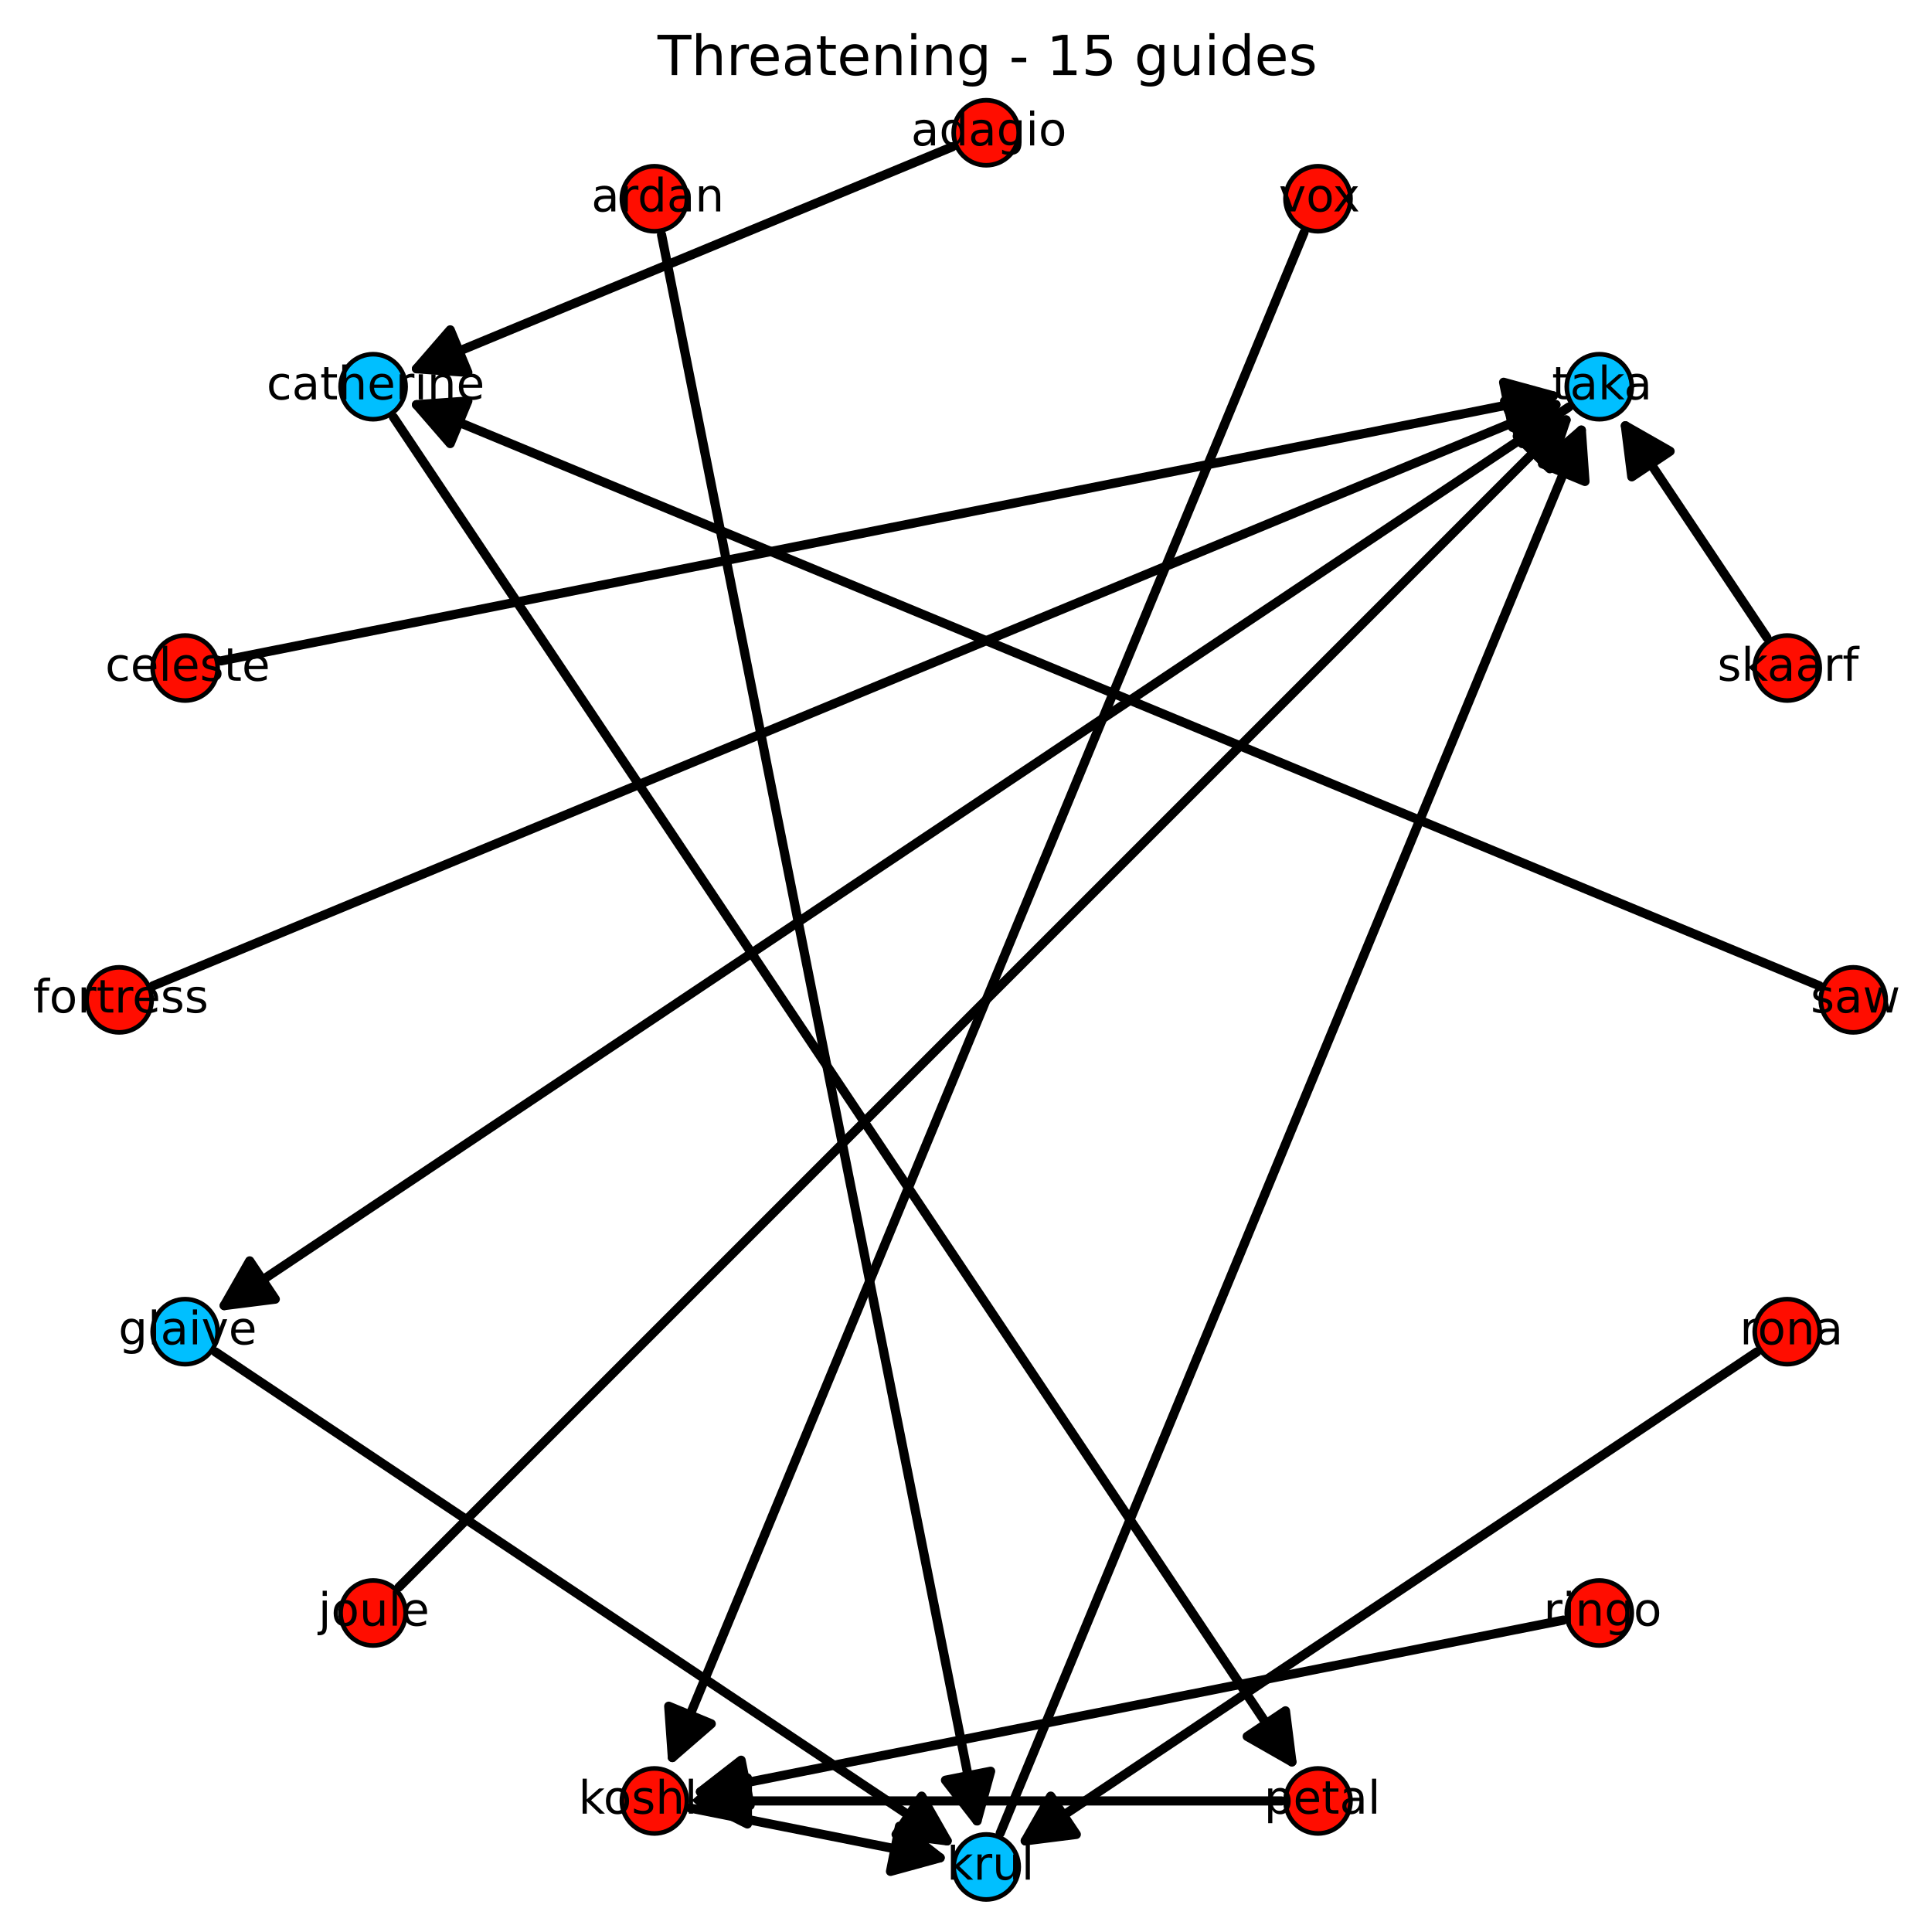
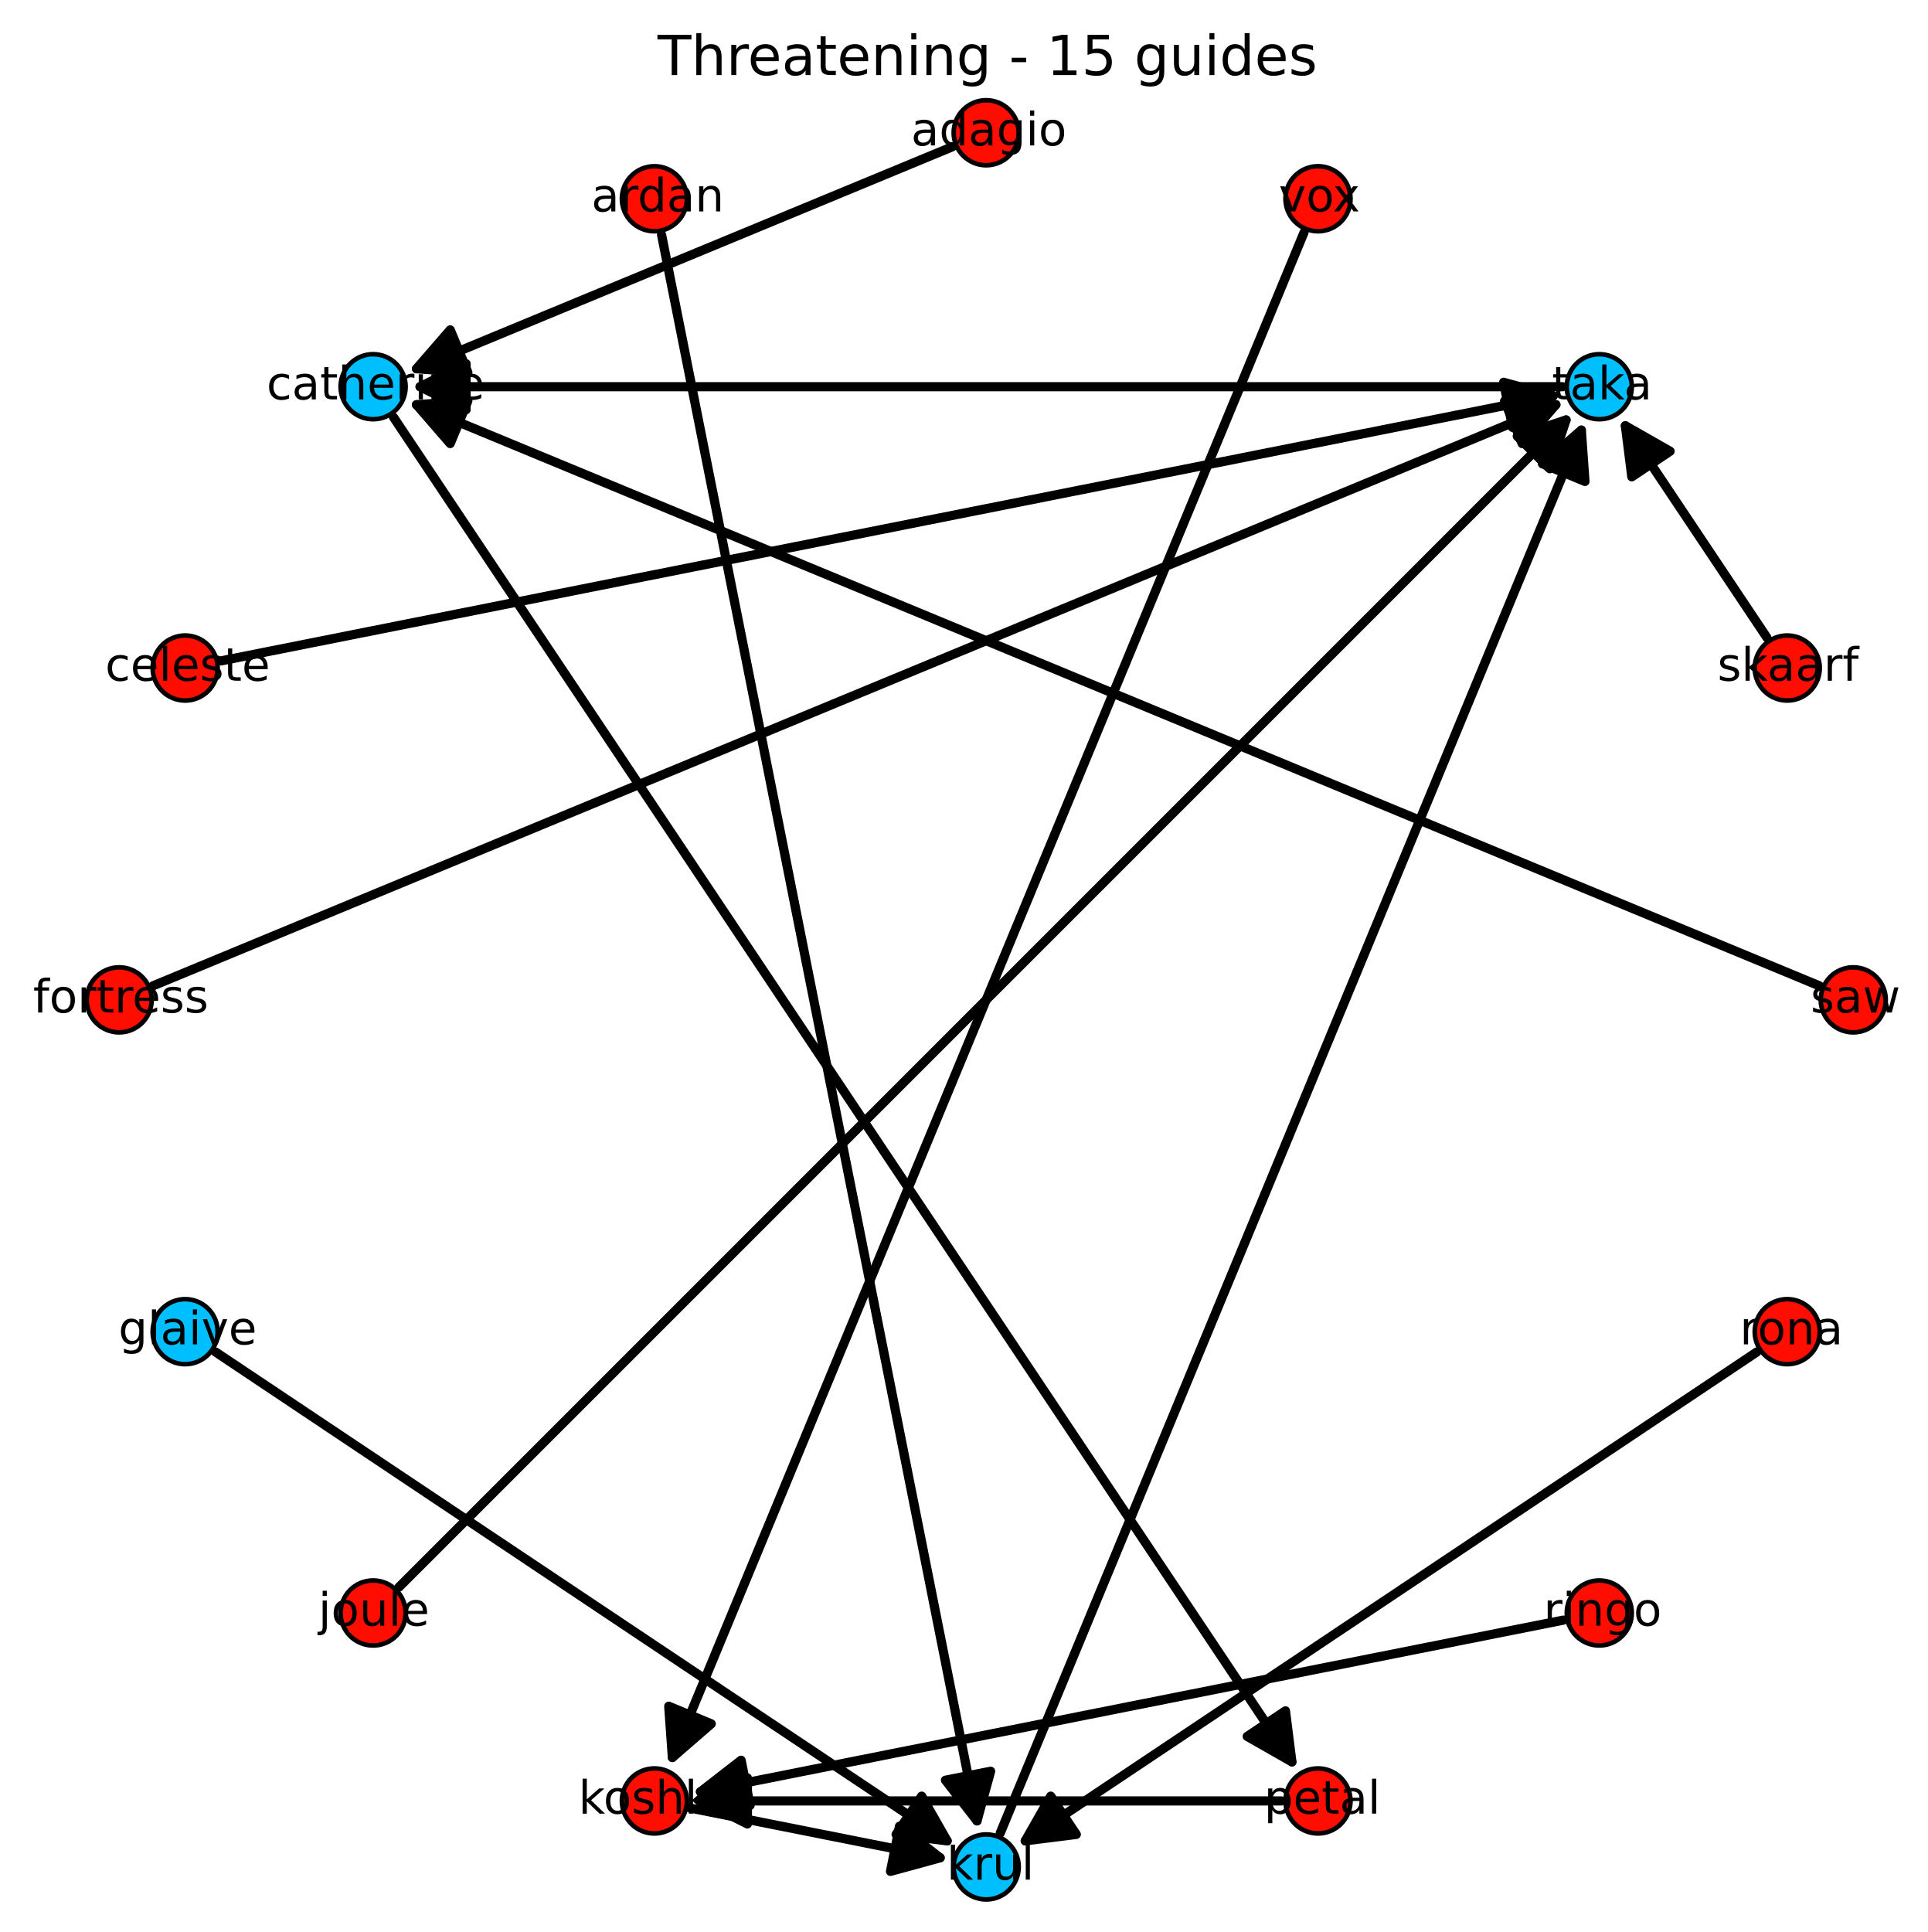
<svg xmlns="http://www.w3.org/2000/svg" xmlns:xlink="http://www.w3.org/1999/xlink" height="420pt" version="1.1" viewBox="0 0 419 420" width="419pt">
  <defs>
    <style type="text/css">
*{stroke-linecap:butt;stroke-linejoin:round;}
  </style>
  </defs>
  <g id="figure_1">
    <g id="patch_1">
      <path d=" M0 420.598 L419.383 420.598 L419.383 0 L0 0 z " style="fill:#ffffff;" />
    </g>
    <g id="axes_1">
      <g id="patch_2">
        <path d=" M18.366 413.398 L410.445 413.398 L410.445 21.318 L18.366 21.318 z " style="fill:#ffffff;" />
      </g>
      <g id="patch_3">
+         <path clip-path="url(#pb7fbeb4136)" d=" M91.329 84.069 Q214.402 84.069 339.712 84.069" style="fill:none;stroke:#000000;stroke-linecap:round;stroke-width:2.0;" />
+         <path clip-path="url(#pb7fbeb4136)" d=" M101.329 89.069 L91.329 84.069 L101.329 79.069 L101.329 89.069 z " style="stroke:#000000;stroke-linecap:round;stroke-width:2.0;" />
+       </g>
+       <g id="patch_4">
        <path clip-path="url(#pb7fbeb4136)" d=" M207.031 31.913 Q147.76 56.464 90.556 80.158" style="fill:none;stroke:#000000;stroke-linecap:round;stroke-width:2.0;" />
        <path clip-path="url(#pb7fbeb4136)" d=" M101.708 80.951 L90.556 80.158 L97.881 71.712 L101.708 80.951 z " style="stroke:#000000;stroke-linecap:round;stroke-width:2.0;" />
      </g>
-       <g id="patch_4">
+       <g id="patch_5">
        <path clip-path="url(#pb7fbeb4136)" d=" M48.084 143.665 Q193.978 114.645 337.68 86.061" style="fill:none;stroke:#000000;stroke-linecap:round;stroke-width:2.0;" />
        <path clip-path="url(#pb7fbeb4136)" d=" M326.897 83.108 L337.68 86.061 L328.847 92.915 L326.897 83.108 z " style="stroke:#000000;stroke-linecap:round;stroke-width:2.0;" />
      </g>
-       <g id="patch_5">
+       <g id="patch_6">
        <path clip-path="url(#pb7fbeb4136)" d=" M143.827 51.034 Q178.338 224.533 212.413 395.839" style="fill:none;stroke:#000000;stroke-linecap:round;stroke-width:2.0;" />
        <path clip-path="url(#pb7fbeb4136)" d=" M215.366 385.056 L212.413 395.839 L205.558 387.006 L215.366 385.056 z " style="stroke:#000000;stroke-linecap:round;stroke-width:2.0;" />
-       </g>
-       <g id="patch_6">
-         <path clip-path="url(#pb7fbeb4136)" d=" M48.749 283.818 Q193.975 186.781 341.06 88.502" style="fill:none;stroke:#000000;stroke-linecap:round;stroke-width:2.0;" />
-         <path clip-path="url(#pb7fbeb4136)" d=" M59.842 282.419 L48.749 283.818 L54.286 274.105 L59.842 282.419 z " style="stroke:#000000;stroke-linecap:round;stroke-width:2.0;" />
      </g>
      <g id="patch_7">
        <path clip-path="url(#pb7fbeb4136)" d=" M152.29 389.516 Q244.984 371.078 339.871 352.204" style="fill:none;stroke:#000000;stroke-linecap:round;stroke-width:2.0;" />
        <path clip-path="url(#pb7fbeb4136)" d=" M163.073 392.469 L152.29 389.516 L161.122 382.661 L163.073 392.469 z " style="stroke:#000000;stroke-linecap:round;stroke-width:2.0;" />
      </g>
      <g id="patch_8">
        <path clip-path="url(#pb7fbeb4136)" d=" M146.18 382.069 Q214.405 217.358 283.487 50.581" style="fill:none;stroke:#000000;stroke-linecap:round;stroke-width:2.0;" />
        <path clip-path="url(#pb7fbeb4136)" d=" M154.626 374.744 L146.18 382.069 L145.387 370.917 L154.626 374.744 z " style="stroke:#000000;stroke-linecap:round;stroke-width:2.0;" />
      </g>
      <g id="patch_9">
        <path clip-path="url(#pb7fbeb4136)" d=" M150.093 393.066 Q178.338 398.684 204.389 403.866" style="fill:none;stroke:#000000;stroke-linecap:round;stroke-width:2.0;" />
        <path clip-path="url(#pb7fbeb4136)" d=" M195.557 397.011 L204.389 403.866 L193.606 406.819 L195.557 397.011 z " style="stroke:#000000;stroke-linecap:round;stroke-width:2.0;" />
      </g>
      <g id="patch_10">
        <path clip-path="url(#pb7fbeb4136)" d=" M33.278 214.304 Q186.801 150.713 338.258 87.978" style="fill:none;stroke:#000000;stroke-linecap:round;stroke-width:2.0;" />
        <path clip-path="url(#pb7fbeb4136)" d=" M327.105 87.185 L338.258 87.978 L330.932 96.424 L327.105 87.185 z " style="stroke:#000000;stroke-linecap:round;stroke-width:2.0;" />
      </g>
      <g id="patch_11">
        <path clip-path="url(#pb7fbeb4136)" d=" M217.459 398.486 Q281.05 244.963 343.786 93.506" style="fill:none;stroke:#000000;stroke-linecap:round;stroke-width:2.0;" />
        <path clip-path="url(#pb7fbeb4136)" d=" M335.34 100.831 L343.786 93.506 L344.579 104.658 L335.34 100.831 z " style="stroke:#000000;stroke-linecap:round;stroke-width:2.0;" />
      </g>
      <g id="patch_12">
        <path clip-path="url(#pb7fbeb4136)" d=" M152.488 391.509 Q214.406 391.509 278.56 391.509" style="fill:none;stroke:#000000;stroke-linecap:round;stroke-width:2.0;" />
        <path clip-path="url(#pb7fbeb4136)" d=" M162.488 396.509 L152.488 391.509 L162.488 386.509 L162.488 396.509 z " style="stroke:#000000;stroke-linecap:round;stroke-width:2.0;" />
      </g>
      <g id="patch_13">
        <path clip-path="url(#pb7fbeb4136)" d=" M86.76 345.004 Q214.405 217.358 340.47 91.293" style="fill:none;stroke:#000000;stroke-linecap:round;stroke-width:2.0;" />
        <path clip-path="url(#pb7fbeb4136)" d=" M329.863 94.829 L340.47 91.293 L336.935 101.9 L329.863 94.829 z " style="stroke:#000000;stroke-linecap:round;stroke-width:2.0;" />
      </g>
      <g id="patch_14">
        <path clip-path="url(#pb7fbeb4136)" d=" M222.9 400.182 Q301.482 347.675 381.924 293.926" style="fill:none;stroke:#000000;stroke-linecap:round;stroke-width:2.0;" />
        <path clip-path="url(#pb7fbeb4136)" d=" M233.993 398.784 L222.9 400.182 L228.437 390.469 L233.993 398.784 z " style="stroke:#000000;stroke-linecap:round;stroke-width:2.0;" />
      </g>
      <g id="patch_15">
        <path clip-path="url(#pb7fbeb4136)" d=" M90.554 87.978 Q242.011 150.714 395.534 214.305" style="fill:none;stroke:#000000;stroke-linecap:round;stroke-width:2.0;" />
        <path clip-path="url(#pb7fbeb4136)" d=" M97.88 96.424 L90.554 87.978 L101.706 87.185 L97.88 96.424 z " style="stroke:#000000;stroke-linecap:round;stroke-width:2.0;" />
      </g>
      <g id="patch_16">
        <path clip-path="url(#pb7fbeb4136)" d=" M85.55 90.704 Q183.829 237.789 280.866 383.015" style="fill:none;stroke:#000000;stroke-linecap:round;stroke-width:2.0;" />
        <path clip-path="url(#pb7fbeb4136)" d=" M279.467 371.923 L280.866 383.015 L271.153 377.479 L279.467 371.923 z " style="stroke:#000000;stroke-linecap:round;stroke-width:2.0;" />
      </g>
      <g id="patch_17">
        <path clip-path="url(#pb7fbeb4136)" d=" M46.889 293.928 Q127.331 347.677 205.913 400.184" style="fill:none;stroke:#000000;stroke-linecap:round;stroke-width:2.0;" />
        <path clip-path="url(#pb7fbeb4136)" d=" M200.376 390.471 L205.913 400.184 L194.821 398.785 L200.376 390.471 z " style="stroke:#000000;stroke-linecap:round;stroke-width:2.0;" />
      </g>
      <g id="patch_18">
        <path clip-path="url(#pb7fbeb4136)" d=" M384.125 138.59 Q368.126 114.645 353.369 92.56" style="fill:none;stroke:#000000;stroke-linecap:round;stroke-width:2.0;" />
        <path clip-path="url(#pb7fbeb4136)" d=" M354.767 103.652 L353.369 92.56 L363.082 98.097 L354.767 103.652 z " style="stroke:#000000;stroke-linecap:round;stroke-width:2.0;" />
      </g>
      <g id="matplotlib.axis_1" />
      <g id="matplotlib.axis_2" />
      <g id="text_1">
        <defs>
          <path id="BitstreamVeraSans-Roman-20" />
          <path d=" M12.406 8.297 L28.516 8.297 L28.516 63.922 L10.984 60.406 L10.984 69.391 L28.422 72.906 L38.281 72.906 L38.281 8.297 L54.391 8.297 L54.391 0 L12.406 0 z " id="BitstreamVeraSans-Roman-31" />
          <path d=" M10.797 72.906 L49.516 72.906 L49.516 64.594 L19.828 64.594 L19.828 46.734 Q21.969 47.469 24.109 47.828 Q26.266 48.188 28.422 48.188 Q40.625 48.188 47.75 41.5 Q54.891 34.812 54.891 23.391 Q54.891 11.625 47.562 5.094 Q40.234 -1.422 26.906 -1.422 Q22.312 -1.422 17.547 -0.641 Q12.797 0.141 7.719 1.703 L7.719 11.625 Q12.109 9.234 16.797 8.062 Q21.484 6.891 26.703 6.891 Q35.156 6.891 40.078 11.328 Q45.016 15.766 45.016 23.391 Q45.016 31 40.078 35.438 Q35.156 39.891 26.703 39.891 Q22.75 39.891 18.812 39.016 Q14.891 38.141 10.797 36.281 z " id="BitstreamVeraSans-Roman-35" />
          <path d=" M54.891 33.016 L54.891 0 L45.906 0 L45.906 32.719 Q45.906 40.484 42.875 44.328 Q39.844 48.188 33.797 48.188 Q26.516 48.188 22.312 43.547 Q18.109 38.922 18.109 30.906 L18.109 0 L9.078 0 L9.078 54.688 L18.109 54.688 L18.109 46.188 Q21.344 51.125 25.703 53.562 Q30.078 56 35.797 56 Q45.219 56 50.047 50.172 Q54.891 44.344 54.891 33.016" id="BitstreamVeraSans-Roman-6e" />
          <path d=" M34.281 27.484 Q23.391 27.484 19.188 25 Q14.984 22.516 14.984 16.5 Q14.984 11.719 18.141 8.906 Q21.297 6.109 26.703 6.109 Q34.188 6.109 38.703 11.406 Q43.219 16.703 43.219 25.484 L43.219 27.484 z  M52.203 31.203 L52.203 0 L43.219 0 L43.219 8.297 Q40.141 3.328 35.547 0.953 Q30.953 -1.422 24.312 -1.422 Q15.922 -1.422 10.953 3.297 Q6 8.016 6 15.922 Q6 25.141 12.172 29.828 Q18.359 34.516 30.609 34.516 L43.219 34.516 L43.219 35.406 Q43.219 41.609 39.141 45 Q35.062 48.391 27.688 48.391 Q23 48.391 18.547 47.266 Q14.109 46.141 10.016 43.891 L10.016 52.203 Q14.938 54.109 19.578 55.047 Q24.219 56 28.609 56 Q40.484 56 46.344 49.844 Q52.203 43.703 52.203 31.203" id="BitstreamVeraSans-Roman-61" />
          <path d=" M44.281 53.078 L44.281 44.578 Q40.484 46.531 36.375 47.5 Q32.281 48.484 27.875 48.484 Q21.188 48.484 17.844 46.438 Q14.5 44.391 14.5 40.281 Q14.5 37.156 16.891 35.375 Q19.281 33.594 26.516 31.984 L29.594 31.297 Q39.156 29.25 43.188 25.516 Q47.219 21.781 47.219 15.094 Q47.219 7.469 41.188 3.016 Q35.156 -1.422 24.609 -1.422 Q20.219 -1.422 15.453 -0.562 Q10.688 0.297 5.422 2 L5.422 11.281 Q10.406 8.688 15.234 7.391 Q20.062 6.109 24.812 6.109 Q31.156 6.109 34.562 8.281 Q37.984 10.453 37.984 14.406 Q37.984 18.062 35.516 20.016 Q33.062 21.969 24.703 23.781 L21.578 24.516 Q13.234 26.266 9.516 29.906 Q5.812 33.547 5.812 39.891 Q5.812 47.609 11.281 51.797 Q16.75 56 26.812 56 Q31.781 56 36.172 55.266 Q40.578 54.547 44.281 53.078" id="BitstreamVeraSans-Roman-73" />
          <path d=" M-0.297 72.906 L61.375 72.906 L61.375 64.594 L35.5 64.594 L35.5 0 L25.594 0 L25.594 64.594 L-0.297 64.594 z " id="BitstreamVeraSans-Roman-54" />
          <path d=" M54.891 33.016 L54.891 0 L45.906 0 L45.906 32.719 Q45.906 40.484 42.875 44.328 Q39.844 48.188 33.797 48.188 Q26.516 48.188 22.312 43.547 Q18.109 38.922 18.109 30.906 L18.109 0 L9.078 0 L9.078 75.984 L18.109 75.984 L18.109 46.188 Q21.344 51.125 25.703 53.562 Q30.078 56 35.797 56 Q45.219 56 50.047 50.172 Q54.891 44.344 54.891 33.016" id="BitstreamVeraSans-Roman-68" />
          <path d=" M45.406 46.391 L45.406 75.984 L54.391 75.984 L54.391 0 L45.406 0 L45.406 8.203 Q42.578 3.328 38.25 0.953 Q33.938 -1.422 27.875 -1.422 Q17.969 -1.422 11.734 6.484 Q5.516 14.406 5.516 27.297 Q5.516 40.188 11.734 48.094 Q17.969 56 27.875 56 Q33.938 56 38.25 53.625 Q42.578 51.266 45.406 46.391 M14.797 27.297 Q14.797 17.391 18.875 11.75 Q22.953 6.109 30.078 6.109 Q37.203 6.109 41.297 11.75 Q45.406 17.391 45.406 27.297 Q45.406 37.203 41.297 42.844 Q37.203 48.484 30.078 48.484 Q22.953 48.484 18.875 42.844 Q14.797 37.203 14.797 27.297" id="BitstreamVeraSans-Roman-64" />
          <path d=" M56.203 29.594 L56.203 25.203 L14.891 25.203 Q15.484 15.922 20.484 11.062 Q25.484 6.203 34.422 6.203 Q39.594 6.203 44.453 7.469 Q49.312 8.734 54.109 11.281 L54.109 2.781 Q49.266 0.734 44.188 -0.344 Q39.109 -1.422 33.891 -1.422 Q20.797 -1.422 13.156 6.188 Q5.516 13.812 5.516 26.812 Q5.516 40.234 12.766 48.109 Q20.016 56 32.328 56 Q43.359 56 49.781 48.891 Q56.203 41.797 56.203 29.594 M47.219 32.234 Q47.125 39.594 43.094 43.984 Q39.062 48.391 32.422 48.391 Q24.906 48.391 20.391 44.141 Q15.875 39.891 15.188 32.172 z " id="BitstreamVeraSans-Roman-65" />
          <path d=" M9.422 54.688 L18.406 54.688 L18.406 0 L9.422 0 z  M9.422 75.984 L18.406 75.984 L18.406 64.594 L9.422 64.594 z " id="BitstreamVeraSans-Roman-69" />
          <path d=" M18.312 70.219 L18.312 54.688 L36.812 54.688 L36.812 47.703 L18.312 47.703 L18.312 18.016 Q18.312 11.328 20.141 9.422 Q21.969 7.516 27.594 7.516 L36.812 7.516 L36.812 0 L27.594 0 Q17.188 0 13.234 3.875 Q9.281 7.766 9.281 18.016 L9.281 47.703 L2.688 47.703 L2.688 54.688 L9.281 54.688 L9.281 70.219 z " id="BitstreamVeraSans-Roman-74" />
          <path d=" M8.5 21.578 L8.5 54.688 L17.484 54.688 L17.484 21.922 Q17.484 14.156 20.5 10.266 Q23.531 6.391 29.594 6.391 Q36.859 6.391 41.078 11.031 Q45.312 15.672 45.312 23.688 L45.312 54.688 L54.297 54.688 L54.297 0 L45.312 0 L45.312 8.406 Q42.047 3.422 37.719 1 Q33.406 -1.422 27.688 -1.422 Q18.266 -1.422 13.375 4.438 Q8.5 10.297 8.5 21.578" id="BitstreamVeraSans-Roman-75" />
          <path d=" M41.109 46.297 Q39.594 47.172 37.812 47.578 Q36.031 48 33.891 48 Q26.266 48 22.188 43.047 Q18.109 38.094 18.109 28.812 L18.109 0 L9.078 0 L9.078 54.688 L18.109 54.688 L18.109 46.188 Q20.953 51.172 25.484 53.578 Q30.031 56 36.531 56 Q37.453 56 38.578 55.875 Q39.703 55.766 41.062 55.516 z " id="BitstreamVeraSans-Roman-72" />
          <path d=" M45.406 27.984 Q45.406 37.75 41.375 43.109 Q37.359 48.484 30.078 48.484 Q22.859 48.484 18.828 43.109 Q14.797 37.75 14.797 27.984 Q14.797 18.266 18.828 12.891 Q22.859 7.516 30.078 7.516 Q37.359 7.516 41.375 12.891 Q45.406 18.266 45.406 27.984 M54.391 6.781 Q54.391 -7.172 48.188 -13.984 Q42 -20.797 29.203 -20.797 Q24.469 -20.797 20.266 -20.094 Q16.062 -19.391 12.109 -17.922 L12.109 -9.188 Q16.062 -11.328 19.922 -12.344 Q23.781 -13.375 27.781 -13.375 Q36.625 -13.375 41.016 -8.766 Q45.406 -4.156 45.406 5.172 L45.406 9.625 Q42.625 4.781 38.281 2.391 Q33.938 0 27.875 0 Q17.828 0 11.672 7.656 Q5.516 15.328 5.516 27.984 Q5.516 40.672 11.672 48.328 Q17.828 56 27.875 56 Q33.938 56 38.281 53.609 Q42.625 51.219 45.406 46.391 L45.406 54.688 L54.391 54.688 z " id="BitstreamVeraSans-Roman-67" />
          <path d=" M4.891 31.391 L31.203 31.391 L31.203 23.391 L4.891 23.391 z " id="BitstreamVeraSans-Roman-2d" />
        </defs>
        <g transform="translate(142.9623 16.31812)scale(0.12 -0.12)">
          <use xlink:href="#BitstreamVeraSans-Roman-54" />
          <use x="61.084" xlink:href="#BitstreamVeraSans-Roman-68" />
          <use x="124.463" xlink:href="#BitstreamVeraSans-Roman-72" />
          <use x="163.326" xlink:href="#BitstreamVeraSans-Roman-65" />
          <use x="224.85" xlink:href="#BitstreamVeraSans-Roman-61" />
          <use x="286.129" xlink:href="#BitstreamVeraSans-Roman-74" />
          <use x="325.338" xlink:href="#BitstreamVeraSans-Roman-65" />
          <use x="386.861" xlink:href="#BitstreamVeraSans-Roman-6e" />
          <use x="450.24" xlink:href="#BitstreamVeraSans-Roman-69" />
          <use x="478.023" xlink:href="#BitstreamVeraSans-Roman-6e" />
          <use x="541.402" xlink:href="#BitstreamVeraSans-Roman-67" />
          <use x="604.879" xlink:href="#BitstreamVeraSans-Roman-20" />
          <use x="636.666" xlink:href="#BitstreamVeraSans-Roman-2d" />
          <use x="672.75" xlink:href="#BitstreamVeraSans-Roman-20" />
          <use x="704.537" xlink:href="#BitstreamVeraSans-Roman-31" />
          <use x="768.16" xlink:href="#BitstreamVeraSans-Roman-35" />
          <use x="831.783" xlink:href="#BitstreamVeraSans-Roman-20" />
          <use x="863.57" xlink:href="#BitstreamVeraSans-Roman-67" />
          <use x="927.047" xlink:href="#BitstreamVeraSans-Roman-75" />
          <use x="990.426" xlink:href="#BitstreamVeraSans-Roman-69" />
          <use x="1018.209" xlink:href="#BitstreamVeraSans-Roman-64" />
          <use x="1081.686" xlink:href="#BitstreamVeraSans-Roman-65" />
          <use x="1143.209" xlink:href="#BitstreamVeraSans-Roman-73" />
        </g>
      </g>
      <g id="PathCollection_1">
        <defs>
          <path d=" M0 7.071 C1.875 7.071 3.674 6.326 5 5 C6.326 3.674 7.071 1.875 7.071 0 C7.071 -1.875 6.326 -3.674 5 -5 C3.674 -6.326 1.875 -7.071 0 -7.071 C-1.875 -7.071 -3.674 -6.326 -5 -5 C-6.326 -3.674 -7.071 -1.875 -7.071 0 C-7.071 1.875 -6.326 3.674 -5 5 C-3.674 6.326 -1.875 7.071 0 7.071 z " id="C0_0_483d1e1a4f" />
        </defs>
        <use style="fill:#00bfff;stroke:#000000;" x="214.405" xlink:href="#C0_0_483d1e1a4f" y="405.858" />
        <use style="fill:#00bfff;stroke:#000000;" x="81.116" xlink:href="#C0_0_483d1e1a4f" y="84.068" />
        <use style="fill:#00bfff;stroke:#000000;" x="347.695" xlink:href="#C0_0_483d1e1a4f" y="84.068" />
        <use style="fill:#00bfff;stroke:#000000;" x="40.254" xlink:href="#C0_0_483d1e1a4f" y="289.494" />
        <use style="fill:#ff0d00;stroke:#000000;" x="214.405" xlink:href="#C0_0_483d1e1a4f" y="28.858" />
        <use style="fill:#ff0d00;stroke:#000000;" x="142.27" xlink:href="#C0_0_483d1e1a4f" y="43.207" />
        <use style="fill:#ff0d00;stroke:#000000;" x="286.541" xlink:href="#C0_0_483d1e1a4f" y="43.207" />
        <use style="fill:#ff0d00;stroke:#000000;" x="40.254" xlink:href="#C0_0_483d1e1a4f" y="145.222" />
        <use style="fill:#ff0d00;stroke:#000000;" x="347.695" xlink:href="#C0_0_483d1e1a4f" y="350.648" />
        <use style="fill:#ff0d00;stroke:#000000;" x="388.557" xlink:href="#C0_0_483d1e1a4f" y="145.222" />
        <use style="fill:#ff0d00;stroke:#000000;" x="142.27" xlink:href="#C0_0_483d1e1a4f" y="391.509" />
        <use style="fill:#ff0d00;stroke:#000000;" x="286.541" xlink:href="#C0_0_483d1e1a4f" y="391.509" />
        <use style="fill:#ff0d00;stroke:#000000;" x="388.557" xlink:href="#C0_0_483d1e1a4f" y="289.494" />
        <use style="fill:#ff0d00;stroke:#000000;" x="402.905" xlink:href="#C0_0_483d1e1a4f" y="217.358" />
        <use style="fill:#ff0d00;stroke:#000000;" x="81.116" xlink:href="#C0_0_483d1e1a4f" y="350.648" />
        <use style="fill:#ff0d00;stroke:#000000;" x="25.905" xlink:href="#C0_0_483d1e1a4f" y="217.358" />
      </g>
      <g id="text_2">
        <defs>
          <path d=" M30.609 48.391 Q23.391 48.391 19.188 42.75 Q14.984 37.109 14.984 27.297 Q14.984 17.484 19.156 11.844 Q23.344 6.203 30.609 6.203 Q37.797 6.203 41.984 11.859 Q46.188 17.531 46.188 27.297 Q46.188 37.016 41.984 42.703 Q37.797 48.391 30.609 48.391 M30.609 56 Q42.328 56 49.016 48.375 Q55.719 40.766 55.719 27.297 Q55.719 13.875 49.016 6.219 Q42.328 -1.422 30.609 -1.422 Q18.844 -1.422 12.172 6.219 Q5.516 13.875 5.516 27.297 Q5.516 40.766 12.172 48.375 Q18.844 56 30.609 56" id="BitstreamVeraSans-Roman-6f" />
        </defs>
        <g transform="translate(198.0539 31.6175)scale(0.1 -0.1)">
          <use xlink:href="#BitstreamVeraSans-Roman-61" />
          <use x="61.279" xlink:href="#BitstreamVeraSans-Roman-64" />
          <use x="124.756" xlink:href="#BitstreamVeraSans-Roman-61" />
          <use x="186.035" xlink:href="#BitstreamVeraSans-Roman-67" />
          <use x="249.512" xlink:href="#BitstreamVeraSans-Roman-69" />
          <use x="277.295" xlink:href="#BitstreamVeraSans-Roman-6f" />
        </g>
      </g>
      <g id="text_3">
        <g transform="translate(128.5548 45.96621)scale(0.1 -0.1)">
          <use xlink:href="#BitstreamVeraSans-Roman-61" />
          <use x="61.279" xlink:href="#BitstreamVeraSans-Roman-72" />
          <use x="100.643" xlink:href="#BitstreamVeraSans-Roman-64" />
          <use x="164.119" xlink:href="#BitstreamVeraSans-Roman-61" />
          <use x="225.398" xlink:href="#BitstreamVeraSans-Roman-6e" />
        </g>
      </g>
      <g id="text_4">
        <defs>
          <path d=" M48.781 52.594 L48.781 44.188 Q44.969 46.297 41.141 47.344 Q37.312 48.391 33.406 48.391 Q24.656 48.391 19.812 42.844 Q14.984 37.312 14.984 27.297 Q14.984 17.281 19.812 11.734 Q24.656 6.203 33.406 6.203 Q37.312 6.203 41.141 7.25 Q44.969 8.297 48.781 10.406 L48.781 2.094 Q45.016 0.344 40.984 -0.531 Q36.969 -1.422 32.422 -1.422 Q20.062 -1.422 12.781 6.344 Q5.516 14.109 5.516 27.297 Q5.516 40.672 12.859 48.328 Q20.219 56 33.016 56 Q37.156 56 41.109 55.141 Q45.062 54.297 48.781 52.594" id="BitstreamVeraSans-Roman-63" />
        </defs>
        <g transform="translate(57.94943 86.82787)scale(0.1 -0.1)">
          <use xlink:href="#BitstreamVeraSans-Roman-63" />
          <use x="54.98" xlink:href="#BitstreamVeraSans-Roman-61" />
          <use x="116.26" xlink:href="#BitstreamVeraSans-Roman-74" />
          <use x="155.469" xlink:href="#BitstreamVeraSans-Roman-68" />
          <use x="218.848" xlink:href="#BitstreamVeraSans-Roman-65" />
          <use x="280.371" xlink:href="#BitstreamVeraSans-Roman-72" />
          <use x="321.484" xlink:href="#BitstreamVeraSans-Roman-69" />
          <use x="349.268" xlink:href="#BitstreamVeraSans-Roman-6e" />
          <use x="412.646" xlink:href="#BitstreamVeraSans-Roman-65" />
        </g>
      </g>
      <g id="text_5">
        <defs>
          <path d=" M9.422 75.984 L18.406 75.984 L18.406 0 L9.422 0 z " id="BitstreamVeraSans-Roman-6c" />
        </defs>
        <g transform="translate(22.86355 147.9817)scale(0.1 -0.1)">
          <use xlink:href="#BitstreamVeraSans-Roman-63" />
          <use x="54.98" xlink:href="#BitstreamVeraSans-Roman-65" />
          <use x="116.504" xlink:href="#BitstreamVeraSans-Roman-6c" />
          <use x="144.287" xlink:href="#BitstreamVeraSans-Roman-65" />
          <use x="205.811" xlink:href="#BitstreamVeraSans-Roman-73" />
          <use x="257.91" xlink:href="#BitstreamVeraSans-Roman-74" />
          <use x="297.119" xlink:href="#BitstreamVeraSans-Roman-65" />
        </g>
      </g>
      <g id="text_6">
        <defs>
          <path d=" M37.109 75.984 L37.109 68.5 L28.516 68.5 Q23.688 68.5 21.797 66.547 Q19.922 64.594 19.922 59.516 L19.922 54.688 L34.719 54.688 L34.719 47.703 L19.922 47.703 L19.922 0 L10.891 0 L10.891 47.703 L2.297 47.703 L2.297 54.688 L10.891 54.688 L10.891 58.5 Q10.891 67.625 15.141 71.797 Q19.391 75.984 28.609 75.984 z " id="BitstreamVeraSans-Roman-66" />
        </defs>
        <g transform="translate(7.2 220.1175)scale(0.1 -0.1)">
          <use xlink:href="#BitstreamVeraSans-Roman-66" />
          <use x="35.205" xlink:href="#BitstreamVeraSans-Roman-6f" />
          <use x="96.387" xlink:href="#BitstreamVeraSans-Roman-72" />
          <use x="137.5" xlink:href="#BitstreamVeraSans-Roman-74" />
          <use x="176.709" xlink:href="#BitstreamVeraSans-Roman-72" />
          <use x="215.572" xlink:href="#BitstreamVeraSans-Roman-65" />
          <use x="277.096" xlink:href="#BitstreamVeraSans-Roman-73" />
          <use x="329.195" xlink:href="#BitstreamVeraSans-Roman-73" />
        </g>
      </g>
      <g id="text_7">
        <defs>
          <path d=" M2.984 54.688 L12.5 54.688 L29.594 8.797 L46.688 54.688 L56.203 54.688 L35.688 0 L23.484 0 z " id="BitstreamVeraSans-Roman-76" />
        </defs>
        <g transform="translate(25.74402 292.2533)scale(0.1 -0.1)">
          <use xlink:href="#BitstreamVeraSans-Roman-67" />
          <use x="63.477" xlink:href="#BitstreamVeraSans-Roman-6c" />
          <use x="91.26" xlink:href="#BitstreamVeraSans-Roman-61" />
          <use x="152.539" xlink:href="#BitstreamVeraSans-Roman-69" />
          <use x="180.322" xlink:href="#BitstreamVeraSans-Roman-76" />
          <use x="239.502" xlink:href="#BitstreamVeraSans-Roman-65" />
        </g>
      </g>
      <g id="text_8">
        <defs>
          <path d=" M9.422 54.688 L18.406 54.688 L18.406 -0.984 Q18.406 -11.422 14.422 -16.109 Q10.453 -20.797 1.609 -20.797 L-1.812 -20.797 L-1.812 -13.188 L0.594 -13.188 Q5.719 -13.188 7.562 -10.812 Q9.422 -8.453 9.422 -0.984 z  M9.422 75.984 L18.406 75.984 L18.406 64.594 L9.422 64.594 z " id="BitstreamVeraSans-Roman-6a" />
        </defs>
        <g transform="translate(69.20881 353.4071)scale(0.1 -0.1)">
          <use xlink:href="#BitstreamVeraSans-Roman-6a" />
          <use x="27.783" xlink:href="#BitstreamVeraSans-Roman-6f" />
          <use x="88.965" xlink:href="#BitstreamVeraSans-Roman-75" />
          <use x="152.344" xlink:href="#BitstreamVeraSans-Roman-6c" />
          <use x="180.127" xlink:href="#BitstreamVeraSans-Roman-65" />
        </g>
      </g>
      <g id="text_9">
        <defs>
          <path d=" M9.078 75.984 L18.109 75.984 L18.109 31.109 L44.922 54.688 L56.391 54.688 L27.391 29.109 L57.625 0 L45.906 0 L18.109 26.703 L18.109 0 L9.078 0 z " id="BitstreamVeraSans-Roman-6b" />
        </defs>
        <g transform="translate(125.7587 394.2688)scale(0.1 -0.1)">
          <use xlink:href="#BitstreamVeraSans-Roman-6b" />
          <use x="54.285" xlink:href="#BitstreamVeraSans-Roman-6f" />
          <use x="115.467" xlink:href="#BitstreamVeraSans-Roman-73" />
          <use x="167.566" xlink:href="#BitstreamVeraSans-Roman-68" />
          <use x="230.945" xlink:href="#BitstreamVeraSans-Roman-6b" />
          <use x="287.105" xlink:href="#BitstreamVeraSans-Roman-61" />
        </g>
      </g>
      <g id="text_10">
        <g transform="translate(205.8195 408.6175)scale(0.1 -0.1)">
          <use xlink:href="#BitstreamVeraSans-Roman-6b" />
          <use x="57.91" xlink:href="#BitstreamVeraSans-Roman-72" />
          <use x="99.023" xlink:href="#BitstreamVeraSans-Roman-75" />
          <use x="162.402" xlink:href="#BitstreamVeraSans-Roman-6c" />
        </g>
      </g>
      <g id="text_11">
        <defs>
          <path d=" M18.109 8.203 L18.109 -20.797 L9.078 -20.797 L9.078 54.688 L18.109 54.688 L18.109 46.391 Q20.953 51.266 25.266 53.625 Q29.594 56 35.594 56 Q45.562 56 51.781 48.094 Q58.016 40.188 58.016 27.297 Q58.016 14.406 51.781 6.484 Q45.562 -1.422 35.594 -1.422 Q29.594 -1.422 25.266 0.953 Q20.953 3.328 18.109 8.203 M48.688 27.297 Q48.688 37.203 44.609 42.844 Q40.531 48.484 33.406 48.484 Q26.266 48.484 22.188 42.844 Q18.109 37.203 18.109 27.297 Q18.109 17.391 22.188 11.75 Q26.266 6.109 33.406 6.109 Q40.531 6.109 44.609 11.75 Q48.688 17.391 48.688 27.297" id="BitstreamVeraSans-Roman-70" />
        </defs>
        <g transform="translate(274.7999 394.2688)scale(0.1 -0.1)">
          <use xlink:href="#BitstreamVeraSans-Roman-70" />
          <use x="63.477" xlink:href="#BitstreamVeraSans-Roman-65" />
          <use x="125.0" xlink:href="#BitstreamVeraSans-Roman-74" />
          <use x="164.209" xlink:href="#BitstreamVeraSans-Roman-61" />
          <use x="225.488" xlink:href="#BitstreamVeraSans-Roman-6c" />
        </g>
      </g>
      <g id="text_12">
        <g transform="translate(335.5756 353.4071)scale(0.1 -0.1)">
          <use xlink:href="#BitstreamVeraSans-Roman-72" />
          <use x="41.113" xlink:href="#BitstreamVeraSans-Roman-69" />
          <use x="68.896" xlink:href="#BitstreamVeraSans-Roman-6e" />
          <use x="132.275" xlink:href="#BitstreamVeraSans-Roman-67" />
          <use x="195.752" xlink:href="#BitstreamVeraSans-Roman-6f" />
        </g>
      </g>
      <g id="text_13">
        <g transform="translate(378.2294 292.2533)scale(0.1 -0.1)">
          <use xlink:href="#BitstreamVeraSans-Roman-72" />
          <use x="38.863" xlink:href="#BitstreamVeraSans-Roman-6f" />
          <use x="100.045" xlink:href="#BitstreamVeraSans-Roman-6e" />
          <use x="163.424" xlink:href="#BitstreamVeraSans-Roman-61" />
        </g>
      </g>
      <g id="text_14">
        <defs>
          <path d=" M4.203 54.688 L13.188 54.688 L24.422 12.016 L35.594 54.688 L46.188 54.688 L57.422 12.016 L68.609 54.688 L77.594 54.688 L63.281 0 L52.688 0 L40.922 44.828 L29.109 0 L18.5 0 z " id="BitstreamVeraSans-Roman-77" />
        </defs>
        <g transform="translate(393.6281 220.1175)scale(0.1 -0.1)">
          <use xlink:href="#BitstreamVeraSans-Roman-73" />
          <use x="52.1" xlink:href="#BitstreamVeraSans-Roman-61" />
          <use x="113.379" xlink:href="#BitstreamVeraSans-Roman-77" />
        </g>
      </g>
      <g id="text_15">
        <g transform="translate(373.3763 147.9817)scale(0.1 -0.1)">
          <use xlink:href="#BitstreamVeraSans-Roman-73" />
          <use x="52.1" xlink:href="#BitstreamVeraSans-Roman-6b" />
          <use x="108.26" xlink:href="#BitstreamVeraSans-Roman-61" />
          <use x="169.539" xlink:href="#BitstreamVeraSans-Roman-61" />
          <use x="230.818" xlink:href="#BitstreamVeraSans-Roman-72" />
          <use x="271.932" xlink:href="#BitstreamVeraSans-Roman-66" />
        </g>
      </g>
      <g id="text_16">
        <g transform="translate(337.3873 86.82787)scale(0.1 -0.1)">
          <use xlink:href="#BitstreamVeraSans-Roman-74" />
          <use x="39.209" xlink:href="#BitstreamVeraSans-Roman-61" />
          <use x="100.488" xlink:href="#BitstreamVeraSans-Roman-6b" />
          <use x="156.648" xlink:href="#BitstreamVeraSans-Roman-61" />
        </g>
      </g>
      <g id="text_17">
        <defs>
          <path d=" M54.891 54.688 L35.109 28.078 L55.906 0 L45.312 0 L29.391 21.484 L13.484 0 L2.875 0 L24.125 28.609 L4.688 54.688 L15.281 54.688 L29.781 35.203 L44.281 54.688 z " id="BitstreamVeraSans-Roman-78" />
        </defs>
        <g transform="translate(278.0327 45.96621)scale(0.1 -0.1)">
          <use xlink:href="#BitstreamVeraSans-Roman-76" />
          <use x="59.18" xlink:href="#BitstreamVeraSans-Roman-6f" />
          <use x="117.236" xlink:href="#BitstreamVeraSans-Roman-78" />
        </g>
      </g>
    </g>
  </g>
  <defs>
    <clipPath id="pb7fbeb4136">
      <rect height="392.08" width="392.08" x="18.365" y="21.318" />
    </clipPath>
  </defs>
</svg>
